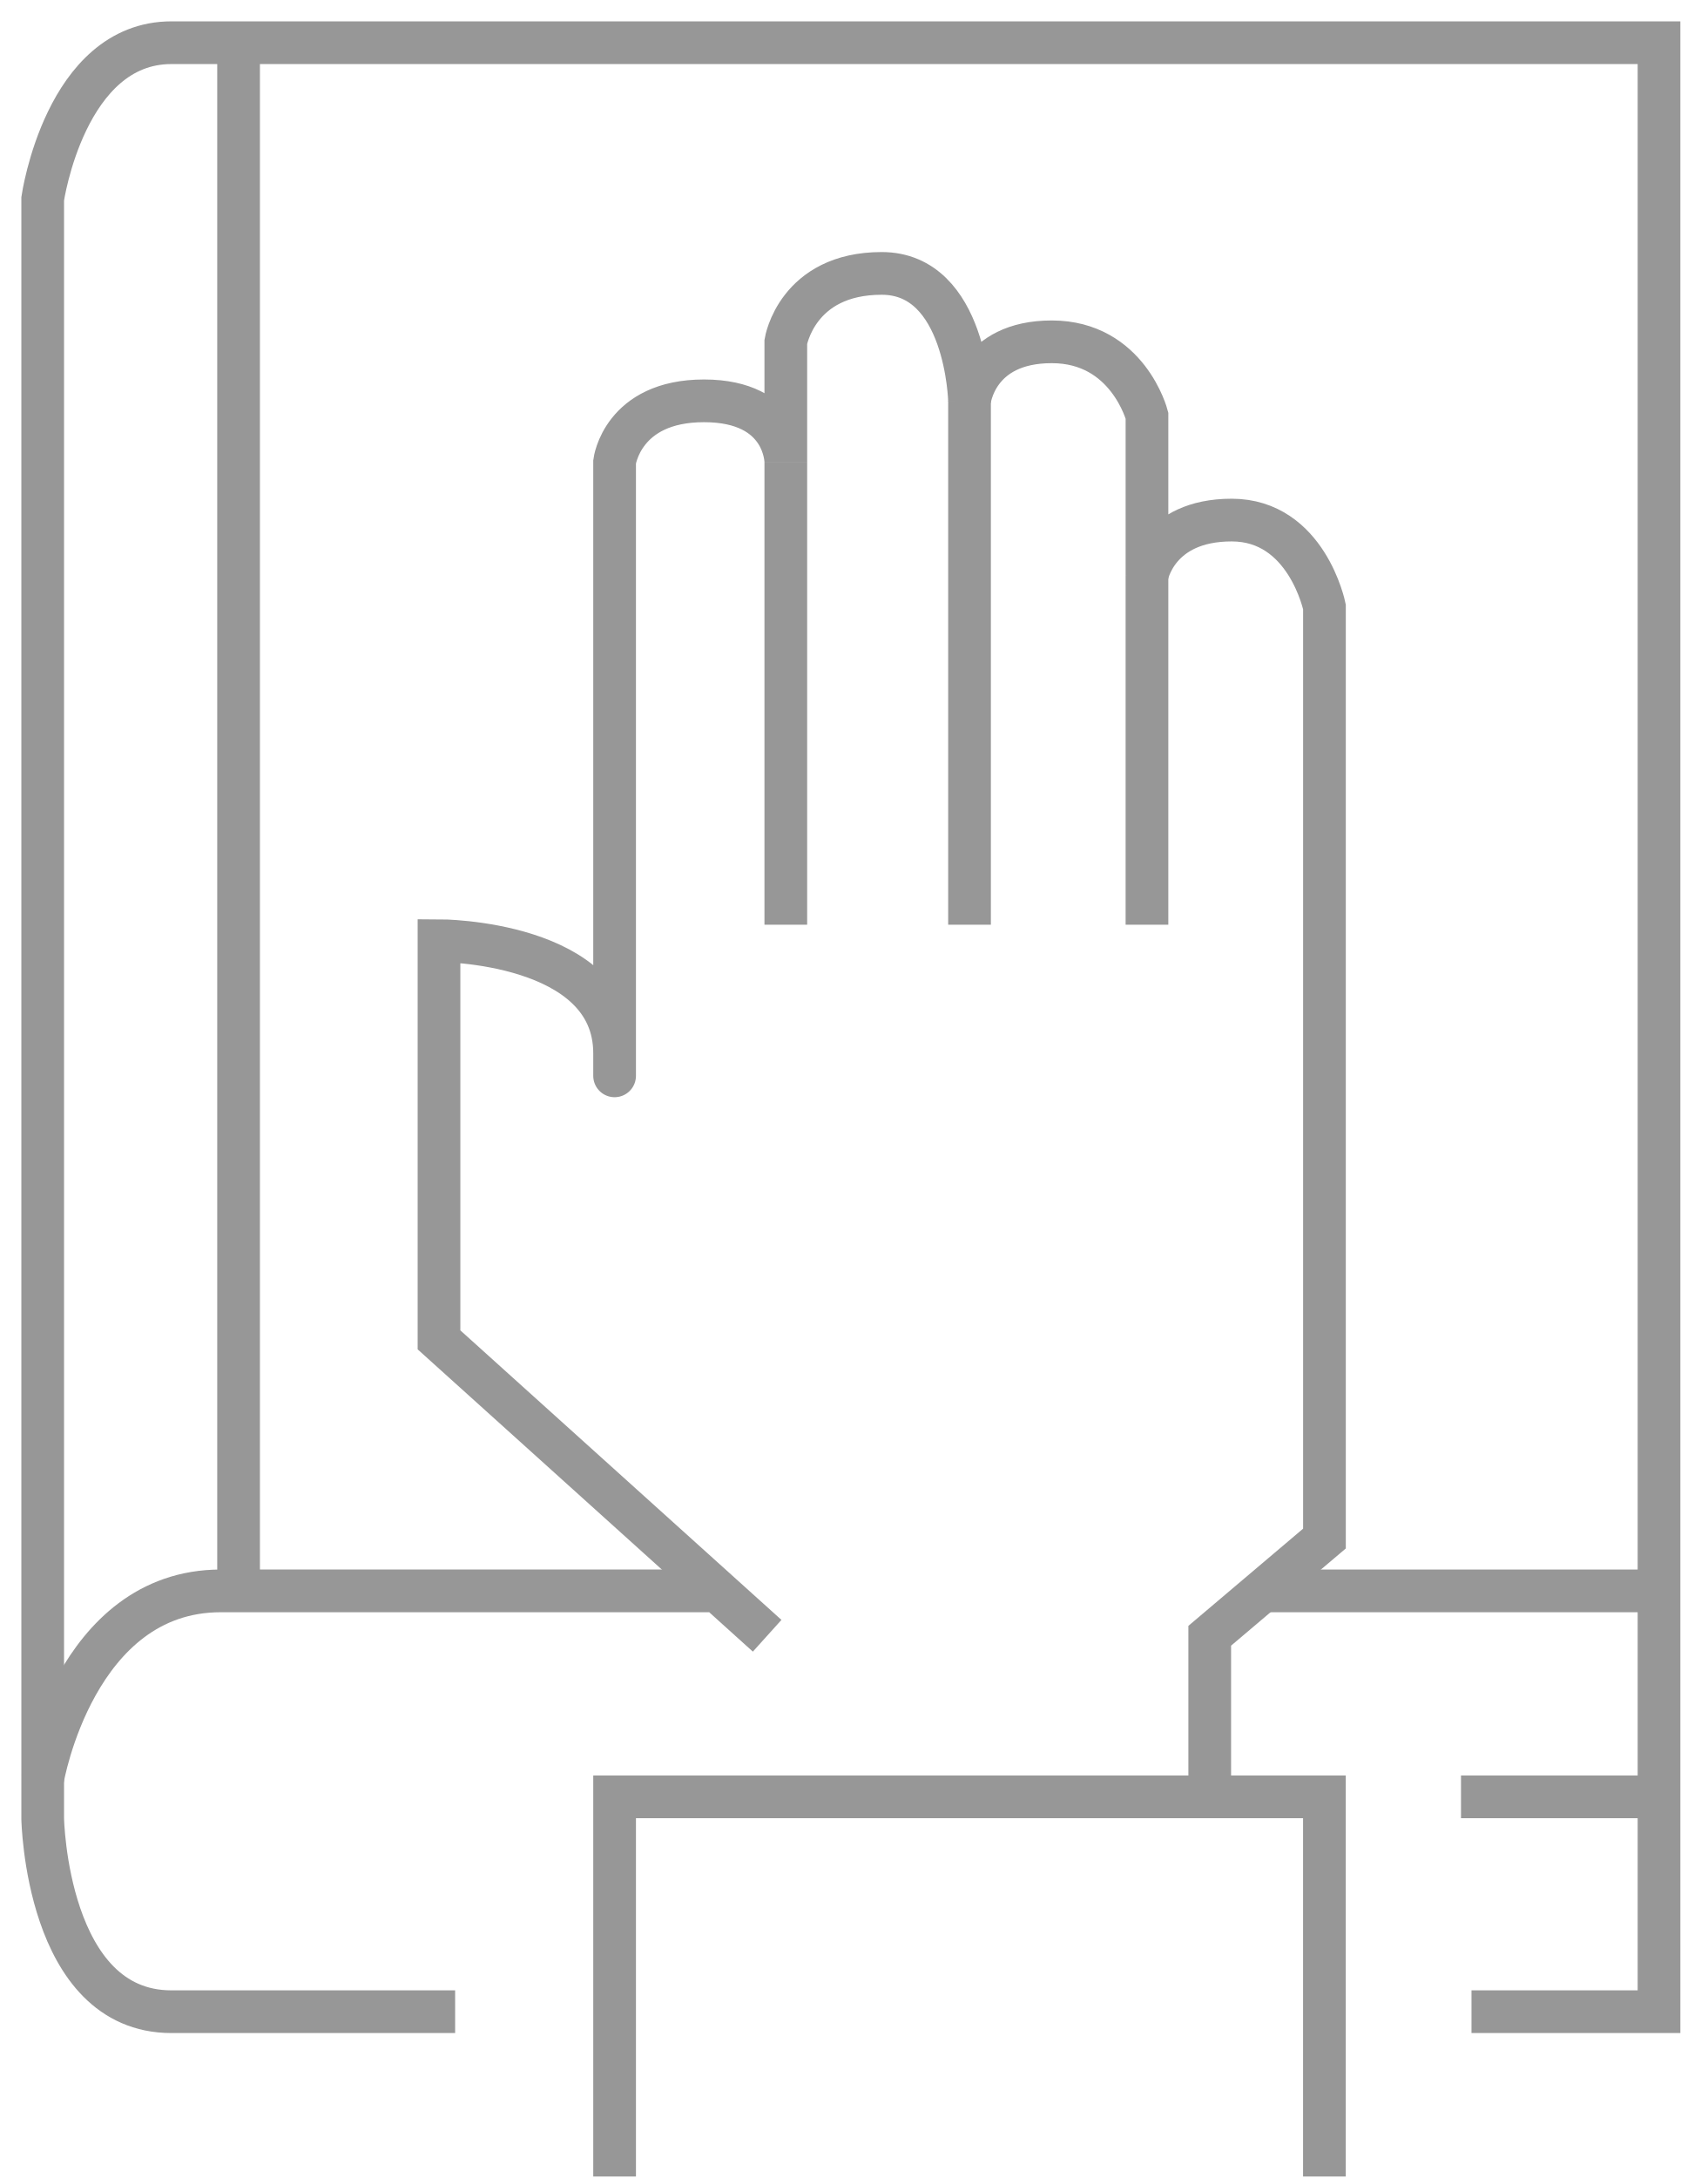
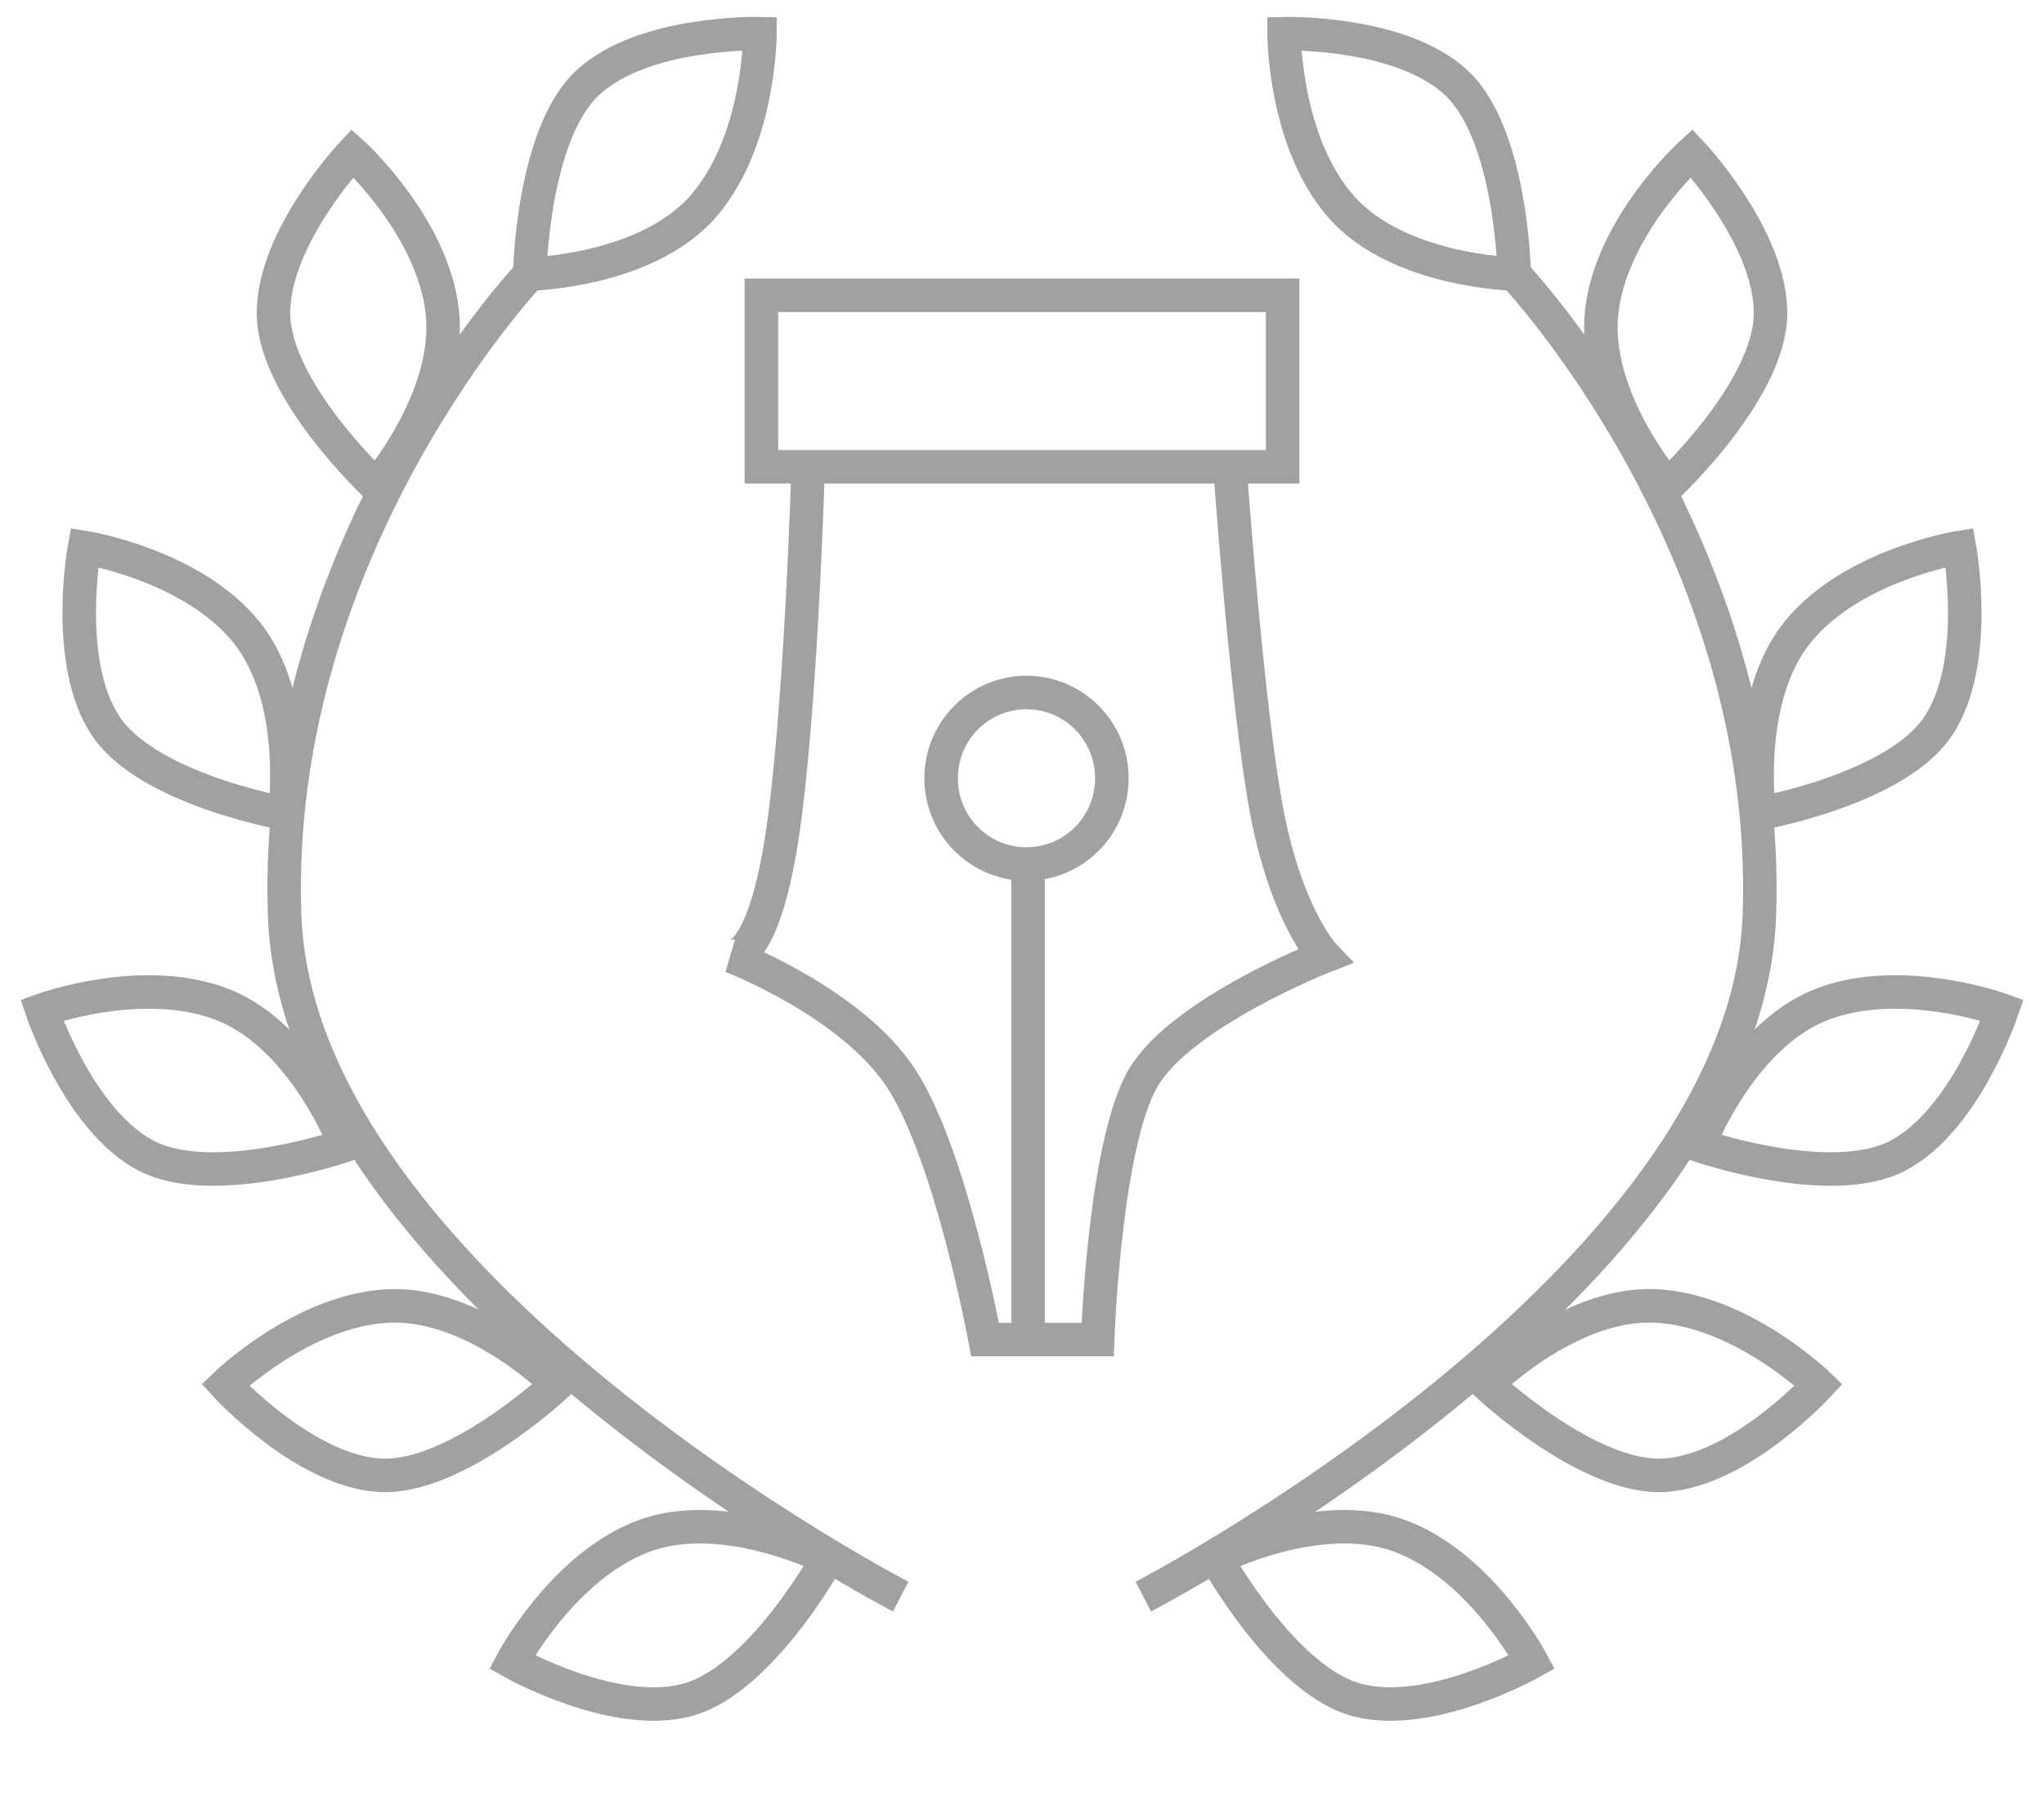
- <svg xmlns="http://www.w3.org/2000/svg" width="40" height="51" viewBox="0 0 40 51" fill="none">
-   <path d="M34.465 47.106H38.857V1C38.857 1 6.502 1 4.015 1C1.528 1 1 4.655 1 4.655V42.583C1 42.583 1.081 47.106 4.015 47.106C6.95 47.106 10.66 47.106 10.66 47.106" stroke="#979797" />
-   <path d="M14.395 50.965V42.075H31.02V50.965" stroke="#979797" />
-   <path d="M28.334 42.075V38.303L31.021 36.027V14.211C31.021 14.211 30.607 12.178 28.848 12.178C27.089 12.178 26.864 13.482 26.864 13.482V9.731C26.864 9.731 26.417 8.004 24.634 8.004C22.851 8.004 22.708 9.386 22.708 9.386C22.708 9.386 22.639 6.402 20.651 6.402C18.664 6.402 18.405 8.004 18.405 8.004V10.813C18.405 10.813 18.405 9.386 16.489 9.386C14.573 9.386 14.395 10.813 14.395 10.813C14.395 10.813 14.395 28.461 14.395 24.665C14.395 22.026 10.282 22.026 10.282 22.026V31.374L17.968 38.303" stroke="#979797" />
-   <path d="M1 41.653C1 41.653 1.755 37.252 5.172 37.252C8.589 37.252 16.604 37.252 16.604 37.252" stroke="#979797" />
-   <path d="M29.582 37.252H38.857" stroke="#979797" />
-   <path d="M34.219 42.075H38.857" stroke="#979797" />
-   <path d="M5.588 37.252V1" stroke="#979797" />
-   <path d="M18.405 10.813V21.653" stroke="#979797" />
-   <path d="M22.708 9.386V21.653" stroke="#979797" />
-   <path d="M26.864 13.482V21.653" stroke="#979797" />
+ <svg xmlns="http://www.w3.org/2000/svg" width="61" height="54" viewBox="0 0 61 54" fill="none">
+   <g opacity="0.9">
+     <path d="M26.879 47.653C26.879 47.653 8.88 38.298 8.494 27.309C8.109 16.32 15.81 8.178 15.81 8.178" stroke="#979797" />
+     <path d="M34.121 47.653C34.121 47.653 52.12 38.298 52.506 27.309C52.891 16.32 45.19 8.178 45.19 8.178" stroke="#979797" />
+     <path fill-rule="evenodd" clip-rule="evenodd" d="M38.32 1.005C38.32 1.005 41.783 0.918 43.452 2.461C45.121 4.003 45.19 8.178 45.19 8.178C45.19 8.178 41.742 8.111 40.031 6.177C38.32 4.242 38.32 1.005 38.32 1.005Z" stroke="#979797" />
+     <path fill-rule="evenodd" clip-rule="evenodd" d="M50.481 4.57C50.481 4.57 52.863 7.098 52.838 9.376C52.814 11.654 49.772 14.499 49.772 14.499C49.772 14.499 47.514 11.88 47.8 9.309C48.086 6.737 50.481 4.57 50.481 4.57Z" stroke="#979797" />
+     <path fill-rule="evenodd" clip-rule="evenodd" d="M58.479 16.341C58.479 16.341 59.105 19.764 57.85 21.661C56.595 23.559 52.502 24.28 52.502 24.28C52.502 24.28 52.027 20.848 53.661 18.848C55.296 16.848 58.479 16.341 58.479 16.341Z" stroke="#979797" />
+     <path fill-rule="evenodd" clip-rule="evenodd" d="M59.751 30.148C59.751 30.148 58.648 33.447 56.634 34.495C54.621 35.543 50.692 34.181 50.692 34.181C50.692 34.181 51.934 30.948 54.328 29.994C56.723 29.041 59.751 30.148 59.751 30.148Z" stroke="#979797" />
+     <path fill-rule="evenodd" clip-rule="evenodd" d="M54.277 41.333C54.277 41.333 51.933 43.896 49.669 44.031C47.406 44.165 44.368 41.315 44.368 41.315C44.368 41.315 46.811 38.869 49.385 38.977C51.958 39.084 54.277 41.333 54.277 41.333Z" stroke="#979797" />
+     <path fill-rule="evenodd" clip-rule="evenodd" d="M45.718 49.606C45.718 49.606 42.7 51.316 40.506 50.741C38.312 50.166 36.3 46.513 36.3 46.513C36.3 46.513 39.376 44.945 41.79 45.846C44.205 46.747 45.718 49.606 45.718 49.606Z" stroke="#979797" />
+     <path fill-rule="evenodd" clip-rule="evenodd" d="M22.68 1.005C22.68 1.005 19.217 0.918 17.548 2.461C15.879 4.003 15.81 8.178 15.81 8.178C15.81 8.178 19.258 8.111 20.969 6.177C22.68 4.242 22.68 1.005 22.68 1.005Z" stroke="#979797" />
+     <path fill-rule="evenodd" clip-rule="evenodd" d="M10.519 4.57C10.519 4.57 8.137 7.098 8.162 9.376C8.186 11.654 11.228 14.499 11.228 14.499C11.228 14.499 13.486 11.88 13.2 9.309C12.914 6.737 10.519 4.57 10.519 4.57Z" stroke="#979797" />
+     <path fill-rule="evenodd" clip-rule="evenodd" d="M2.521 16.341C2.521 16.341 1.895 19.764 3.15 21.661C4.405 23.559 8.498 24.28 8.498 24.28C8.498 24.28 8.973 20.848 7.338 18.848C5.704 16.848 2.521 16.341 2.521 16.341Z" stroke="#979797" />
+     <path fill-rule="evenodd" clip-rule="evenodd" d="M1.249 30.148C1.249 30.148 2.353 33.447 4.366 34.495C6.379 35.543 10.308 34.181 10.308 34.181C10.308 34.181 9.066 30.948 6.672 29.994C4.277 29.041 1.249 30.148 1.249 30.148Z" stroke="#979797" />
+     <path fill-rule="evenodd" clip-rule="evenodd" d="M6.723 41.333C6.723 41.333 9.067 43.896 11.331 44.031C13.595 44.165 16.632 41.315 16.632 41.315C16.632 41.315 14.189 38.869 11.615 38.977C9.042 39.084 6.723 41.333 6.723 41.333Z" stroke="#979797" />
+     <path fill-rule="evenodd" clip-rule="evenodd" d="M15.282 49.606C15.282 49.606 18.299 51.316 20.494 50.741C22.688 50.166 24.7 46.513 24.7 46.513C24.7 46.513 21.624 44.945 19.21 45.846C16.795 46.747 15.282 49.606 15.282 49.606Z" stroke="#979797" />
+     <rect x="22.723" y="8.813" width="15.555" height="5.119" stroke="#979797" />
+     <path d="M24.119 13.933C24.119 13.933 23.901 21.387 23.324 25.062C22.748 28.737 21.829 28.541 21.829 28.541C21.829 28.541 25.383 29.903 26.88 32.165C28.376 34.427 29.398 39.982 29.398 39.982H32.757C32.757 39.982 32.962 34.122 34.12 32.165C35.279 30.209 39.53 28.541 39.53 28.541C39.53 28.541 38.417 27.387 37.816 24.28C37.215 21.173 36.705 13.933 36.705 13.933" stroke="#979797" />
+     <path d="M30.68 39.982V25.669" stroke="#979797" />
+     <ellipse cx="30.634" cy="23.228" rx="2.548" ry="2.56" stroke="#979797" />
+   </g>
</svg>
